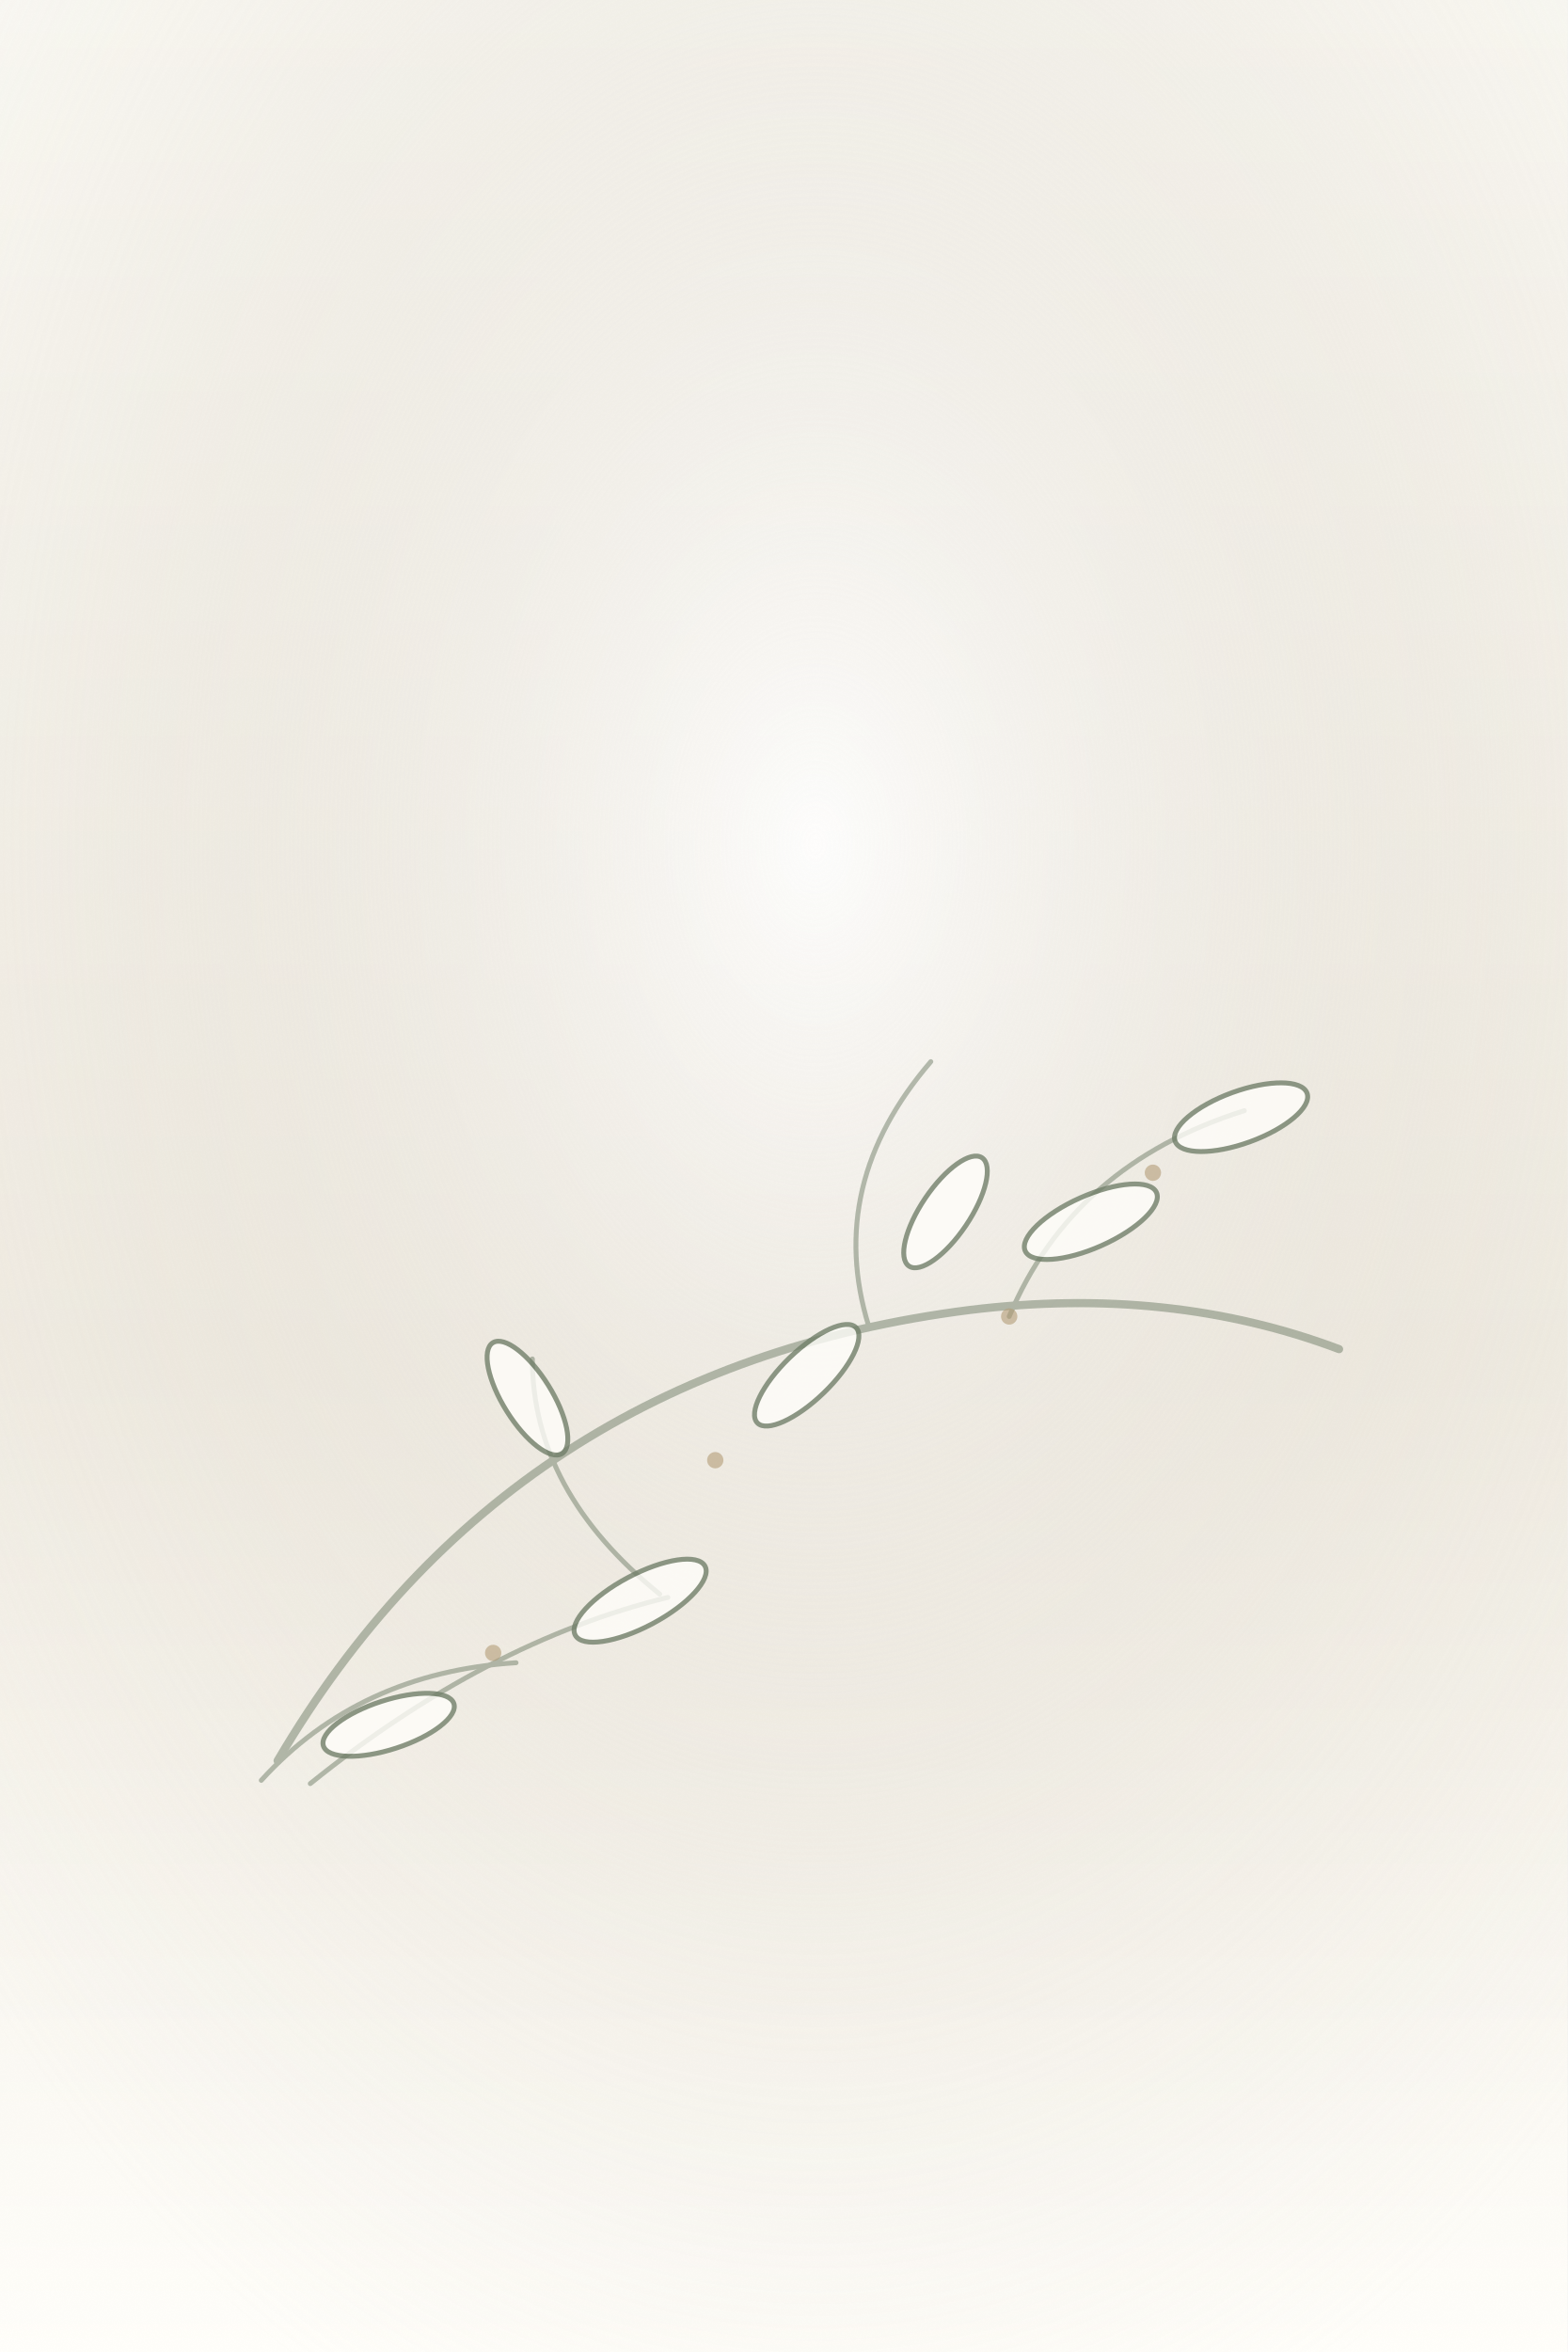
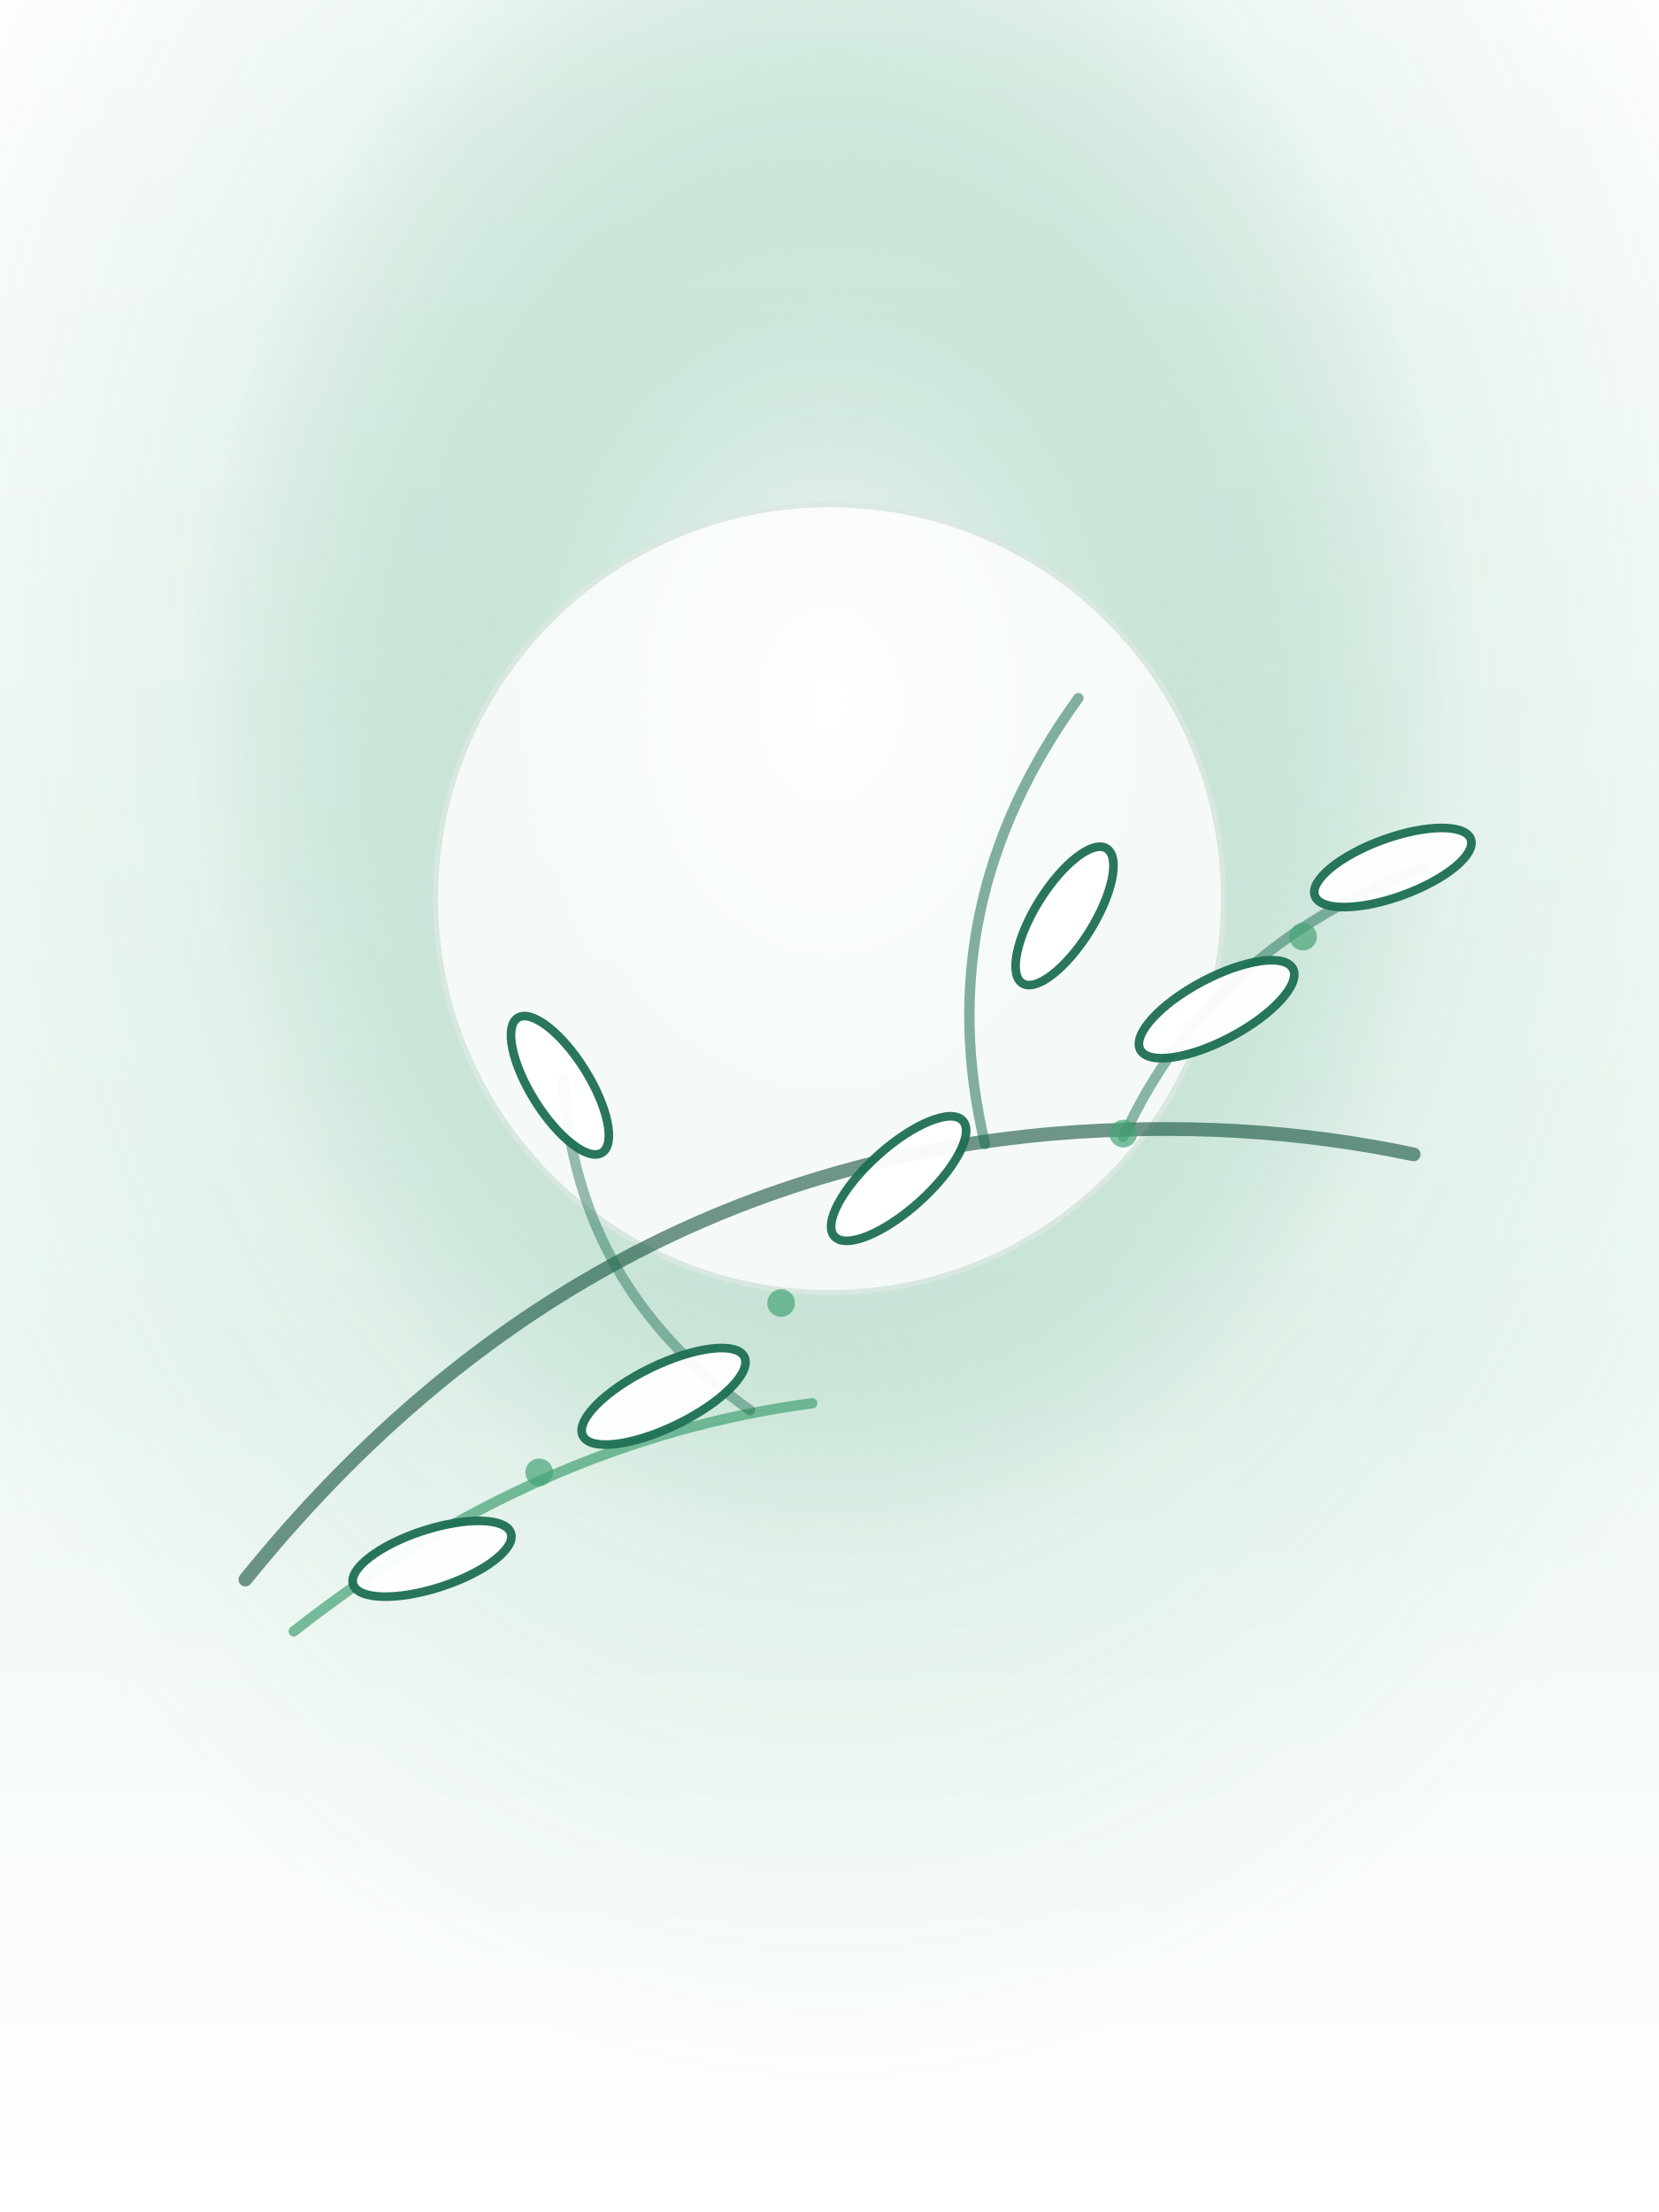
- <svg xmlns="http://www.w3.org/2000/svg" viewBox="0 0 960 1440" role="img" aria-labelledby="title desc">
+ <svg xmlns="http://www.w3.org/2000/svg" viewBox="0 0 960 1280" role="img" aria-labelledby="title desc">
  <defs>
-     <linearGradient id="paper" x1="0" x2="0" y1="0" y2="1">
-       <stop offset="0" stop-color="#fbfaf5" />
-       <stop offset=".58" stop-color="#f2eee5" />
-       <stop offset="1" stop-color="#fffefa" />
+     <linearGradient id="bg" x1="0" x2="0" y1="0" y2="1">
+       <stop offset="0" stop-color="#ffffff" />
+       <stop offset=".62" stop-color="#f0f8f4" />
+       <stop offset="1" stop-color="#ffffff" />
    </linearGradient>
-     <radialGradient id="wash" cx=".52" cy=".36" r=".72">
-       <stop offset="0" stop-color="#ffffff" stop-opacity=".86" />
-       <stop offset=".64" stop-color="#d9d2c5" stop-opacity=".2" />
-       <stop offset="1" stop-color="#d9d2c5" stop-opacity="0" />
+     <radialGradient id="soft" cx=".5" cy=".32" r=".62">
+       <stop offset="0" stop-color="#ffffff" stop-opacity=".96" />
+       <stop offset=".62" stop-color="#46a477" stop-opacity=".1" />
+       <stop offset="1" stop-color="#46a477" stop-opacity="0" />
    </radialGradient>
-     <filter id="grain">
-       <feTurbulence type="fractalNoise" baseFrequency=".9" numOctaves="2" stitchTiles="stitch" />
-       <feColorMatrix type="saturate" values="0" />
-       <feComponentTransfer>
-         <feFuncA type="table" tableValues="0 .035" />
-       </feComponentTransfer>
-     </filter>
  </defs>
-   <rect width="960" height="1440" fill="url(#paper)" />
-   <rect width="960" height="1440" fill="url(#wash)" />
-   <rect width="960" height="1440" filter="url(#grain)" opacity=".42" />
-   <g fill="none" stroke="#6f7d68" stroke-linecap="round" stroke-linejoin="round" opacity=".5">
-     <path d="M170 1078C264 918 405 826 594 802c82-10 157-2 226 24" stroke-width="5" />
-     <path d="M190 1092c72-58 145-96 219-114" stroke-width="3" />
-     <path d="M532 812c-18-58-5-112 38-162" stroke-width="3" />
-     <path d="M618 806c26-62 74-104 144-126" stroke-width="3" />
-     <path d="M404 976c-52-42-78-90-78-144" stroke-width="3" />
-     <path d="M316 1018c-64 4-116 28-156 72" stroke-width="3" />
+   <rect width="960" height="1280" fill="url(#bg)" />
+   <rect width="960" height="1280" fill="url(#soft)" />
+   <circle cx="480" cy="520" r="228" fill="#ffffff" stroke="#dce8e2" stroke-width="3" opacity=".82" />
+   <g fill="none" stroke-linecap="round" stroke-linejoin="round">
+     <path d="M142 914c126-156 282-242 468-258 72-6 142-2 208 12" stroke="#03462e" stroke-width="8" opacity=".56" />
+     <path d="M170 944c94-74 194-118 300-132" stroke="#46a477" stroke-width="6" opacity=".72" />
+     <path d="M570 662c-22-92-4-178 54-258" stroke="#1e6f54" stroke-width="6" opacity=".54" />
+     <path d="M650 658c34-74 92-126 174-156" stroke="#1e6f54" stroke-width="6" opacity=".5" />
+     <path d="M434 816c-68-48-104-112-108-192" stroke="#1e6f54" stroke-width="6" opacity=".46" />
  </g>
-   <g fill="#fffefa" stroke="#6f7d68" stroke-width="3" opacity=".78">
-     <ellipse cx="392" cy="980" rx="45" ry="16" transform="rotate(-28 392 980)" />
-     <ellipse cx="494" cy="842" rx="42" ry="15" transform="rotate(-44 494 842)" />
-     <ellipse cx="579" cy="742" rx="40" ry="15" transform="rotate(-56 579 742)" />
-     <ellipse cx="668" cy="748" rx="44" ry="16" transform="rotate(-24 668 748)" />
-     <ellipse cx="760" cy="684" rx="43" ry="16" transform="rotate(-20 760 684)" />
-     <ellipse cx="323" cy="856" rx="40" ry="15" transform="rotate(58 323 856)" />
-     <ellipse cx="238" cy="1056" rx="42" ry="15" transform="rotate(-18 238 1056)" />
+   <g fill="#ffffff" stroke="#1e6f54" stroke-width="5" opacity=".95">
+     <ellipse cx="384" cy="808" rx="52" ry="18" transform="rotate(-26 384 808)" />
+     <ellipse cx="520" cy="682" rx="50" ry="18" transform="rotate(-42 520 682)" />
+     <ellipse cx="616" cy="530" rx="46" ry="17" transform="rotate(-58 616 530)" />
+     <ellipse cx="704" cy="584" rx="50" ry="18" transform="rotate(-28 704 584)" />
+     <ellipse cx="806" cy="502" rx="48" ry="17" transform="rotate(-20 806 502)" />
+     <ellipse cx="324" cy="628" rx="46" ry="17" transform="rotate(58 324 628)" />
+     <ellipse cx="250" cy="902" rx="48" ry="17" transform="rotate(-18 250 902)" />
  </g>
-   <g fill="#b19a73" opacity=".58">
-     <circle cx="438" cy="894" r="5" />
-     <circle cx="618" cy="806" r="5" />
-     <circle cx="706" cy="718" r="5" />
-     <circle cx="302" cy="1012" r="5" />
+   <g fill="#46a477" opacity=".7">
+     <circle cx="452" cy="754" r="8" />
+     <circle cx="650" cy="656" r="8" />
+     <circle cx="754" cy="542" r="8" />
+     <circle cx="312" cy="852" r="8" />
  </g>
</svg>
